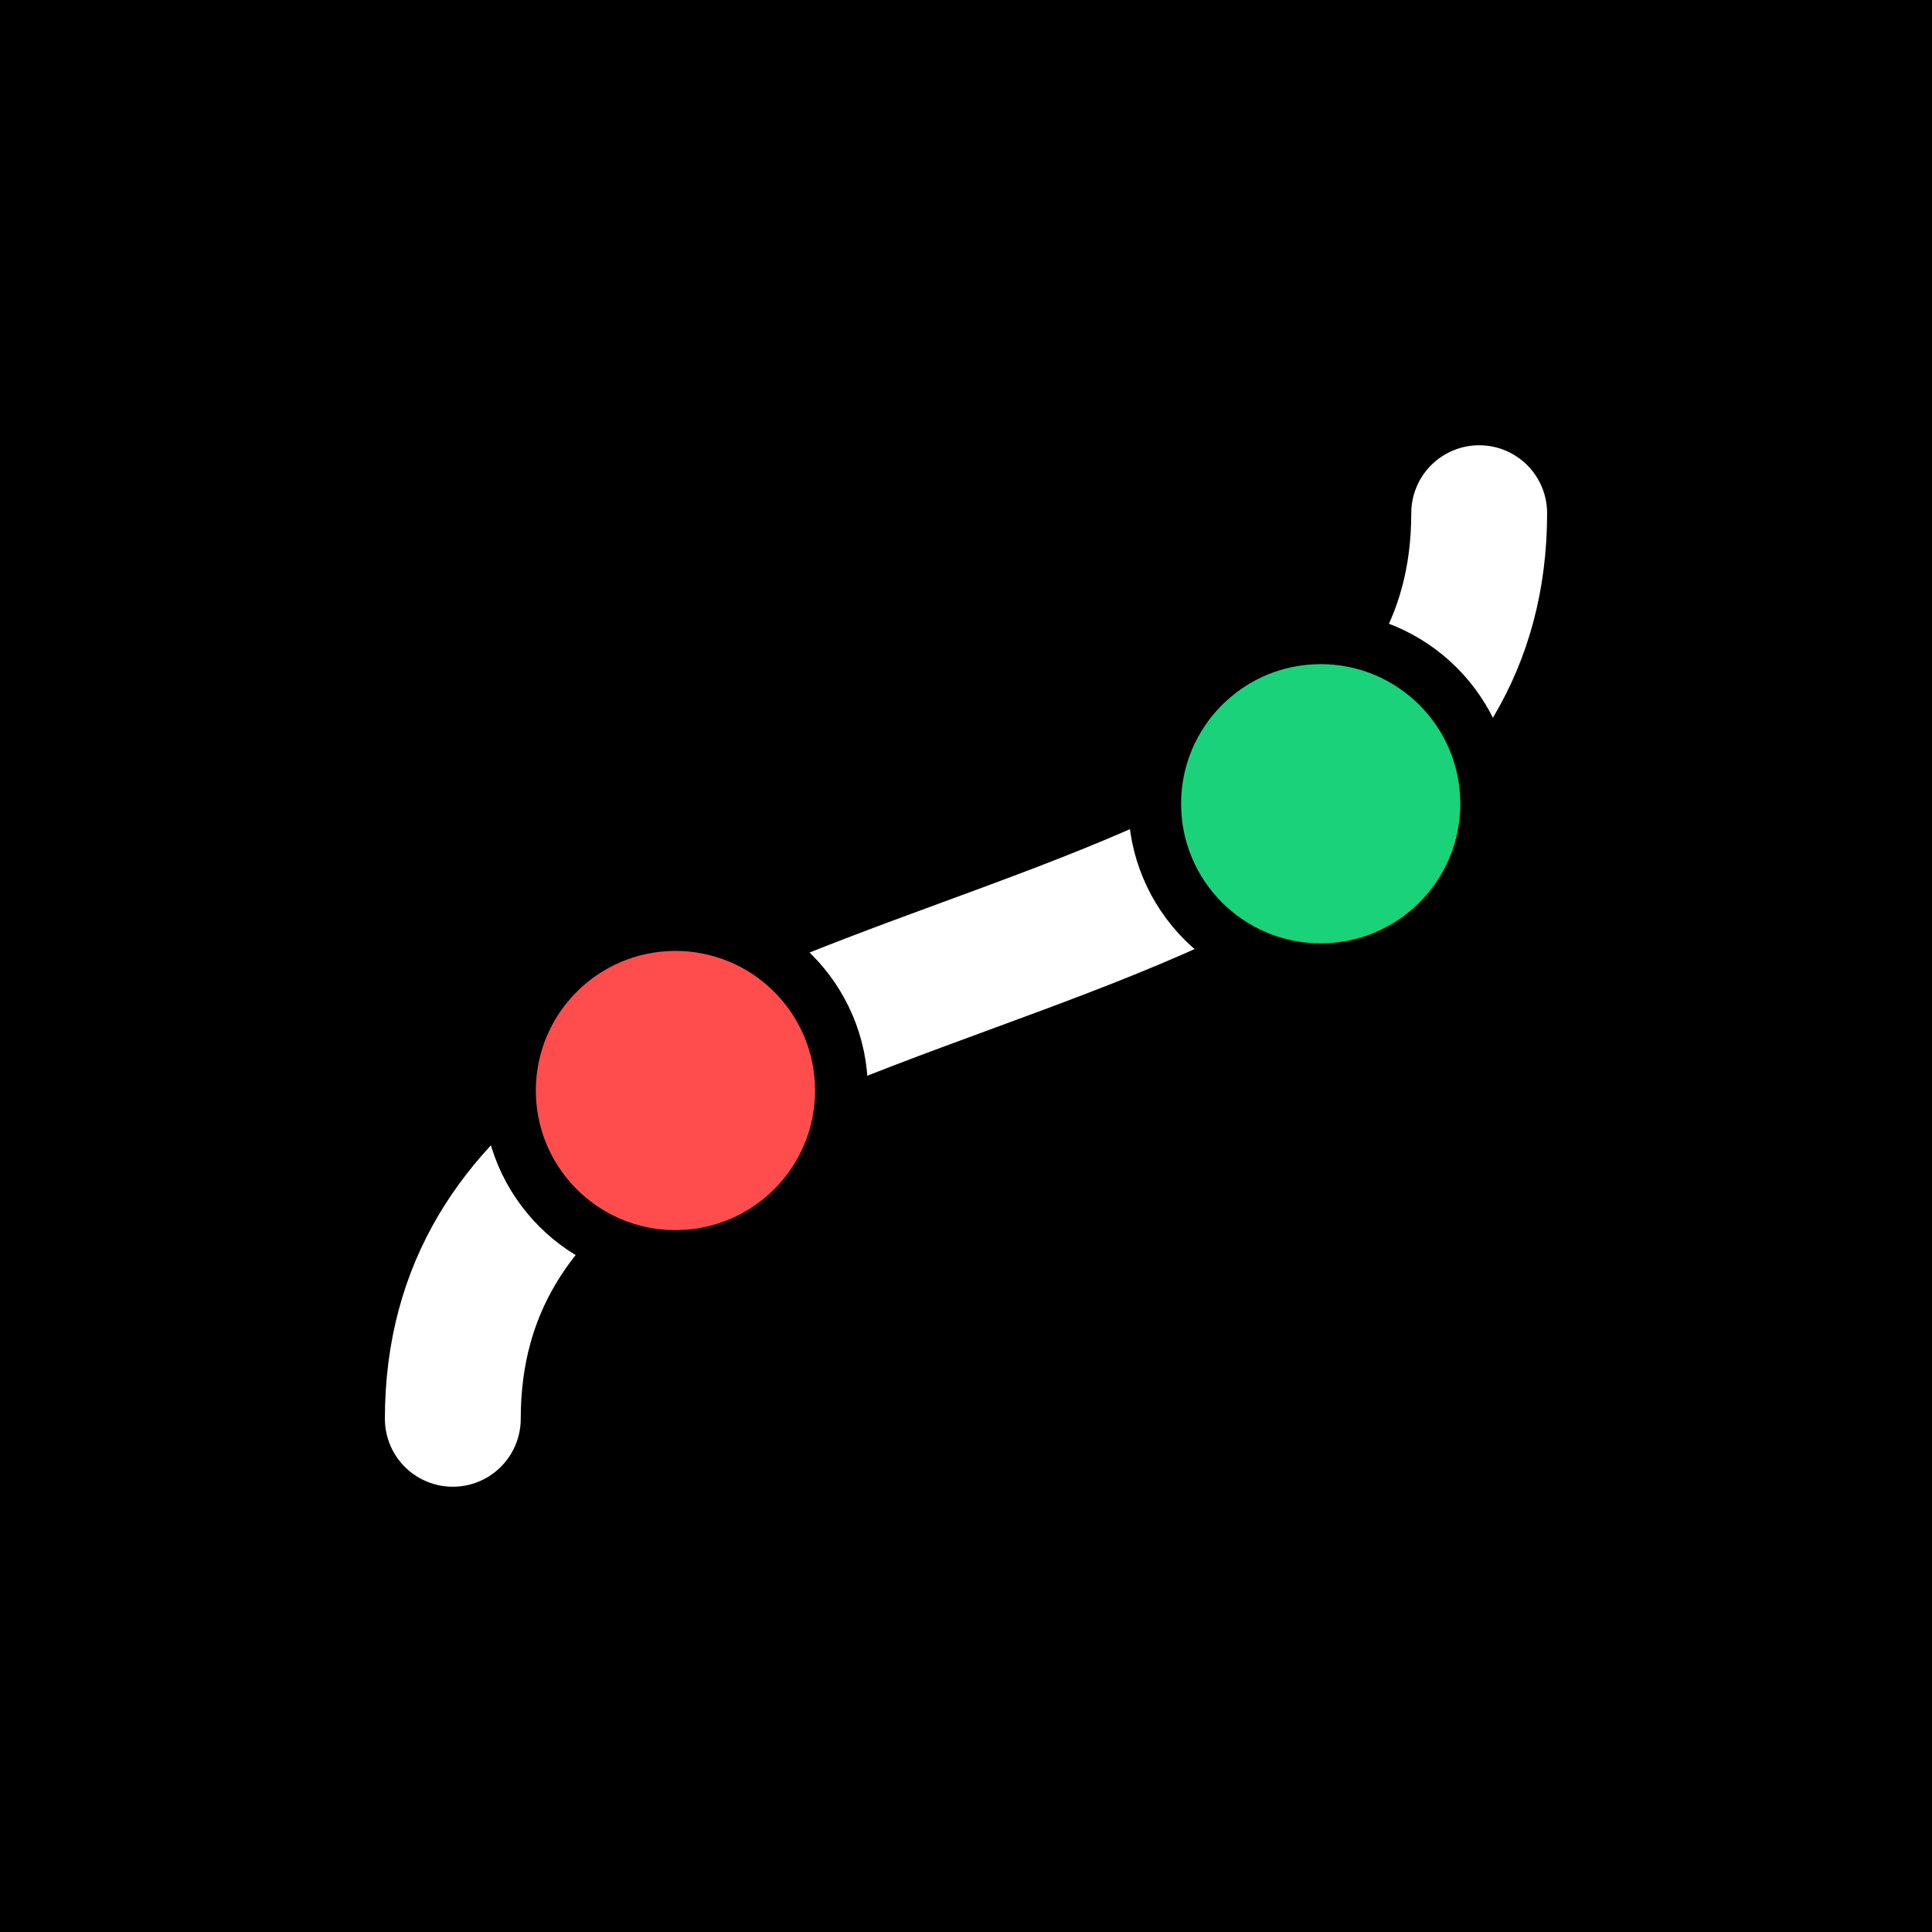
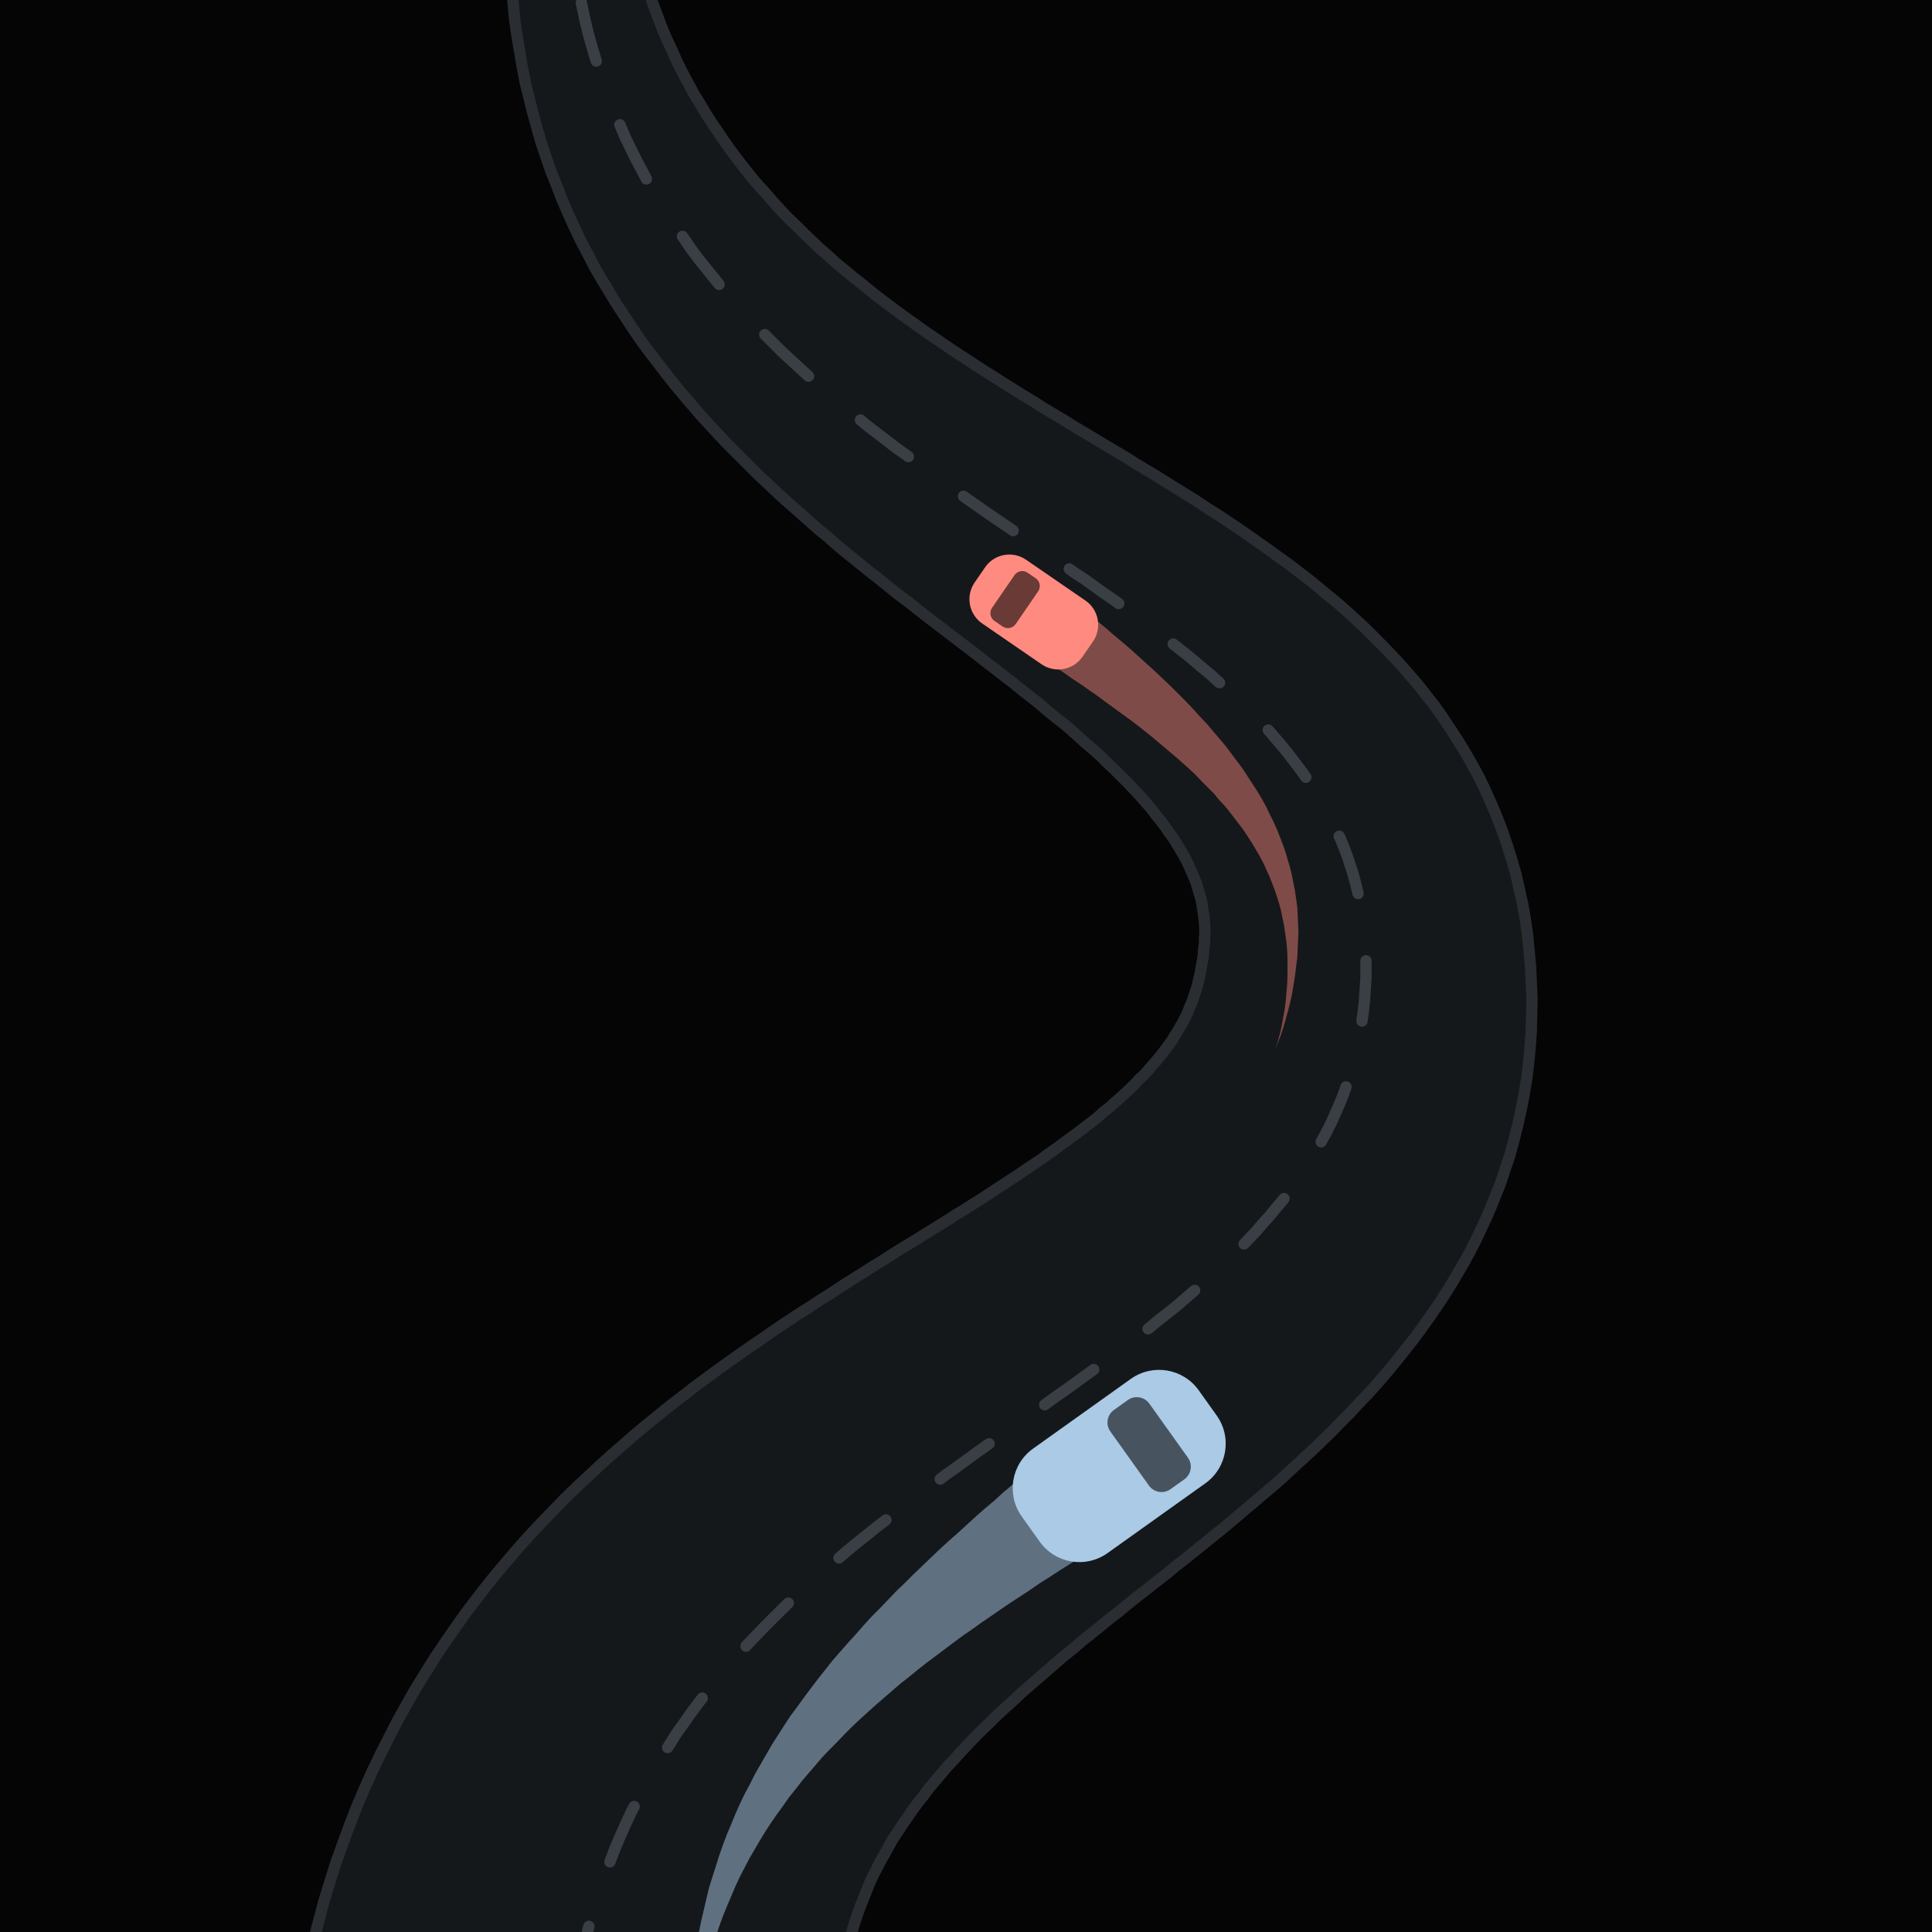
<svg xmlns="http://www.w3.org/2000/svg" viewBox="0 0 512 512">
-   <rect width="512" height="512" fill="#000" />
-   <path d="M120 376 C120 236 392 276 392 136" fill="none" stroke="#fff" stroke-width="36" stroke-linecap="round" />
-   <circle cx="179" cy="289" r="44" fill="#ff4d4d" stroke="#000" stroke-width="14" />
-   <circle cx="350" cy="213" r="44" fill="#19d27a" stroke="#000" stroke-width="14" />
+   <clipPath id="c">
+     <rect width="512" height="512" />
+   </clipPath>
+   <g clip-path="url(#c)">
+     <rect width="512" height="512" fill="#050506" />
+     <path d="M76.0 559.3L76.5 554.1L77.1 548.2L77.8 542.5L78.7 536.7L79.6 531.1L80.6 525.5L81.8 520.1L83.0 514.6L84.4 509.3L85.8 504.0L87.4 498.8L89.0 493.7L90.8 488.7L92.6 483.8L94.5 478.9L96.5 474.2L98.6 469.5L100.8 464.9L103.1 460.4L105.4 455.9L107.8 451.6L110.2 447.4L112.8 443.2L115.3 439.2L118.0 435.2L120.7 431.3L123.4 427.5L126.2 423.8L129.0 420.2L131.9 416.6L134.8 413.2L137.7 409.8L140.7 406.5L143.7 403.3L146.7 400.2L149.7 397.1L152.8 394.1L155.9 391.2L158.9 388.4L162.0 385.6L165.1 382.9L168.2 380.2L171.3 377.6L174.4 375.1L177.5 372.6L180.6 370.2L183.7 367.8L186.8 365.5L189.9 363.2L193.0 361.0L196.1 358.8L199.1 356.7L202.2 354.6L205.2 352.5L208.2 350.5L211.2 348.5L214.2 346.6L217.1 344.7L220.1 342.8L223.0 340.9L225.8 339.1L228.7 337.3L231.5 335.5L234.3 333.8L237.1 332.0L239.8 330.3L242.5 328.7L245.2 327.0L247.8 325.4L250.4 323.8L253.0 322.1L255.5 320.6L258.0 319.0L260.4 317.5L262.8 315.9L265.1 314.4L267.4 312.9L269.7 311.4L271.9 309.9L274.0 308.5L276.1 307.1L278.1 305.6L280.1 304.2L282.0 302.8L283.9 301.4L285.7 300.1L287.5 298.7L289.2 297.4L290.9 296.1L292.4 294.7L294.0 293.5L295.4 292.2L296.9 290.9L298.2 289.7L299.5 288.5L300.8 287.2L301.9 286.0L303.1 284.9L304.2 283.7L305.2 282.5L306.2 281.4L307.2 280.2L308.1 279.1L308.9 278.0L309.8 276.8L310.6 275.7L311.3 274.5L312.0 273.4L312.7 272.2L313.4 271.0L314.1 269.7L314.7 268.4L315.2 267.1L315.8 265.7L316.3 264.3L316.8 262.8L317.3 261.2L317.7 259.5L318.1 257.8L318.4 256.0L318.7 254.4L318.9 253.0L319.0 251.5L319.2 250.1L319.2 248.7L319.3 247.3L319.3 246.0L319.2 244.6L319.1 243.3L318.9 242.0L318.7 240.7L318.5 239.3L318.2 238.0L317.8 236.7L317.4 235.3L317.0 233.9L316.4 232.5L315.8 231.1L315.2 229.7L314.5 228.2L313.7 226.7L312.8 225.2L311.9 223.7L310.9 222.1L309.8 220.6L308.7 219.0L307.5 217.4L306.2 215.8L304.9 214.1L303.5 212.5L302.0 210.8L300.5 209.2L298.9 207.5L297.2 205.8L295.5 204.1L293.7 202.4L291.9 200.6L290.0 198.9L288.0 197.2L286.0 195.4L284.0 193.6L281.9 191.8L279.7 190.1L277.5 188.3L275.3 186.4L273.0 184.6L270.7 182.8L268.4 180.9L266.0 179.1L263.6 177.2L261.1 175.3L258.7 173.4L256.2 171.5L253.7 169.6L251.1 167.6L248.6 165.7L246.0 163.7L243.4 161.7L240.8 159.6L238.1 157.6L235.5 155.5L232.9 153.4L230.2 151.3L227.5 149.1L224.9 147.0L222.2 144.8L219.6 142.5L216.9 140.3L214.3 138.0L211.6 135.6L209.0 133.3L206.3 130.9L203.7 128.4L201.1 126.0L198.5 123.4L196.0 120.9L193.4 118.3L190.9 115.7L188.4 113.0L185.9 110.3L183.5 107.5L181.1 104.7L178.7 101.8L176.4 98.9L174.1 95.9L171.8 92.9L169.6 89.9L167.5 86.8L165.4 83.6L163.3 80.4L161.3 77.1L159.3 73.8L157.4 70.5L155.6 67.0L153.8 63.6L152.1 60.0L150.5 56.5L148.9 52.8L147.5 49.1L146.0 45.4L144.7 41.6L143.4 37.8L142.3 33.9L141.2 29.9L140.2 25.9L139.2 21.9L138.4 17.8L137.7 13.6L137.0 9.4L136.4 5.2L136.0 0.9L135.6 -3.4L135.3 -7.8L135.1 -12.3L135.0 -16.8L135.0 -21.3L135.1 -25.9L135.3 -30.6L135.6 -35.3L136.0 -39.9L164.0 -40.1L164.5 -35.8L165.0 -31.7L165.7 -27.8L166.4 -23.9L167.1 -20.1L168.0 -16.3L168.9 -12.7L169.8 -9.2L170.8 -5.7L171.9 -2.4L173.0 0.9L174.2 4.1L175.4 7.3L176.7 10.4L178.1 13.3L179.4 16.3L180.8 19.1L182.3 21.9L183.8 24.7L185.4 27.3L187.0 30.0L188.6 32.5L190.3 35.0L192.0 37.5L193.7 39.9L195.5 42.3L197.3 44.6L199.1 46.9L201.0 49.1L203.0 51.3L204.9 53.5L206.9 55.7L208.9 57.8L211.0 59.8L213.1 61.9L215.2 63.9L217.3 65.9L219.5 67.8L221.7 69.8L224.0 71.7L226.3 73.6L228.6 75.4L230.9 77.3L233.2 79.1L235.6 80.9L238.0 82.7L240.5 84.5L242.9 86.2L245.4 88.0L247.9 89.7L250.4 91.4L252.9 93.1L255.5 94.8L258.1 96.5L260.7 98.2L263.3 99.8L265.9 101.5L268.5 103.1L271.2 104.8L273.9 106.4L276.5 108.1L279.2 109.7L281.9 111.3L284.6 113.0L287.3 114.6L290.0 116.2L292.8 117.9L295.5 119.5L298.2 121.1L300.9 122.8L303.7 124.5L306.4 126.1L309.1 127.8L311.8 129.5L314.6 131.2L317.3 132.9L320.0 134.7L322.7 136.4L325.4 138.2L328.1 140.0L330.7 141.8L333.4 143.7L336.1 145.6L338.7 147.5L341.4 149.4L344.0 151.4L346.6 153.4L349.2 155.5L351.7 157.6L354.3 159.7L356.8 161.9L359.3 164.2L361.8 166.5L364.2 168.9L366.6 171.3L369.0 173.8L371.3 176.3L373.6 178.9L375.9 181.6L378.1 184.4L380.3 187.2L382.4 190.2L384.4 193.2L386.4 196.3L388.3 199.4L390.2 202.7L392.0 206.0L393.6 209.4L395.2 212.9L396.7 216.5L398.1 220.1L399.4 223.9L400.6 227.7L401.7 231.5L402.6 235.5L403.5 239.5L404.2 243.5L404.8 247.6L405.2 251.8L405.6 256.0L405.8 260.3L406.0 264.7L405.9 269.0L405.8 273.2L405.5 277.5L405.1 281.7L404.6 285.9L403.9 290.1L403.1 294.2L402.2 298.2L401.2 302.2L400.1 306.2L398.8 310.1L397.5 314.0L396.0 317.7L394.5 321.4L392.8 325.1L391.1 328.7L389.3 332.2L387.4 335.6L385.4 339.0L383.4 342.3L381.3 345.5L379.1 348.7L376.9 351.8L374.7 354.8L372.4 357.7L370.1 360.6L367.7 363.5L365.3 366.3L362.9 369.0L360.4 371.6L357.9 374.3L355.4 376.8L352.9 379.4L350.4 381.8L347.8 384.3L345.2 386.7L342.7 389.0L340.1 391.4L337.5 393.7L334.9 395.9L332.3 398.1L329.7 400.3L327.1 402.5L324.5 404.7L321.9 406.8L319.3 408.9L316.7 411.0L314.1 413.1L311.5 415.1L309.0 417.2L306.4 419.2L303.9 421.2L301.3 423.2L298.8 425.2L296.4 427.2L293.9 429.1L291.5 431.1L289.0 433.1L286.6 435.0L284.3 437.0L281.9 438.9L279.6 440.9L277.4 442.8L275.1 444.8L272.9 446.7L270.7 448.6L268.6 450.6L266.5 452.5L264.4 454.4L262.4 456.4L260.4 458.3L258.5 460.2L256.6 462.2L254.8 464.1L253.0 466.1L251.2 468.0L249.6 469.9L247.9 471.9L246.3 473.8L244.8 475.8L243.3 477.7L241.8 479.7L240.5 481.6L239.1 483.6L237.9 485.5L236.6 487.4L235.5 489.4L234.4 491.4L233.3 493.3L232.3 495.3L231.3 497.2L230.4 499.2L229.6 501.2L228.8 503.2L228.0 505.2L227.3 507.2L226.6 509.2L226.0 511.2L225.5 513.3L225.0 515.4L224.5 517.5L224.1 519.6L223.7 521.8L223.4 524.0L223.1 526.2L222.8 528.5L222.6 530.8L222.5 533.1L222.4 535.5L222.4 538.0L222.4 540.5L222.4 543.1L222.5 545.7L222.7 548.4L222.9 551.2L223.2 554.1L223.6 557.0L224.0 560.7Z" fill="#15181B" />
+     <path d="M76.0 559.3L76.5 554.1L77.1 548.2L77.8 542.5L78.7 536.7L79.6 531.1L80.6 525.5L81.8 520.1L83.0 514.6L84.4 509.3L85.8 504.0L87.4 498.8L89.0 493.7L90.8 488.7L92.6 483.8L94.5 478.9L96.5 474.2L98.6 469.5L100.8 464.9L103.1 460.4L105.4 455.9L107.8 451.6L110.2 447.4L112.8 443.2L115.3 439.2L118.0 435.2L120.7 431.3L123.4 427.5L126.2 423.8L129.0 420.2L131.9 416.6L134.8 413.2L137.7 409.8L140.7 406.5L143.7 403.3L146.7 400.2L149.7 397.1L152.8 394.1L155.9 391.2L158.9 388.4L162.0 385.6L165.1 382.9L168.2 380.2L171.3 377.6L174.4 375.1L177.5 372.6L180.6 370.2L183.7 367.8L186.8 365.5L189.9 363.2L193.0 361.0L196.1 358.8L199.1 356.7L202.2 354.6L205.2 352.5L208.2 350.5L211.2 348.5L214.2 346.6L217.1 344.7L220.1 342.8L223.0 340.9L225.8 339.1L228.7 337.3L231.5 335.5L234.3 333.8L237.1 332.0L239.8 330.3L242.5 328.7L245.2 327.0L247.8 325.4L250.4 323.8L253.0 322.1L255.5 320.6L258.0 319.0L260.4 317.5L262.8 315.9L265.1 314.4L267.4 312.9L269.7 311.4L271.9 309.9L274.0 308.5L276.1 307.1L278.1 305.6L280.1 304.2L282.0 302.8L283.9 301.4L285.7 300.1L287.5 298.7L289.2 297.4L290.9 296.1L292.4 294.7L294.0 293.5L295.4 292.2L296.9 290.9L298.2 289.7L299.5 288.5L300.8 287.2L301.9 286.0L303.1 284.9L304.2 283.7L305.2 282.5L306.2 281.4L307.2 280.2L308.1 279.1L308.9 278.0L309.8 276.8L310.6 275.7L311.3 274.5L312.0 273.4L312.7 272.2L313.4 271.0L314.1 269.7L314.7 268.4L315.2 267.1L315.8 265.7L316.3 264.3L316.8 262.8L317.3 261.2L317.7 259.5L318.1 257.8L318.4 256.0L318.7 254.4L318.9 253.0L319.0 251.5L319.2 250.1L319.2 248.7L319.3 247.3L319.3 246.0L319.2 244.6L319.1 243.3L318.9 242.0L318.7 240.7L318.5 239.3L318.2 238.0L317.8 236.7L317.4 235.3L317.0 233.9L316.4 232.5L315.8 231.1L315.2 229.7L314.5 228.2L313.7 226.7L312.8 225.2L311.9 223.7L310.9 222.1L309.8 220.6L308.7 219.0L307.5 217.4L306.2 215.8L304.9 214.1L303.5 212.5L302.0 210.8L300.5 209.2L298.9 207.5L297.2 205.8L295.5 204.1L293.7 202.4L291.9 200.6L290.0 198.9L288.0 197.2L286.0 195.4L284.0 193.6L281.9 191.8L279.7 190.1L277.5 188.3L275.3 186.4L273.0 184.6L270.7 182.8L268.4 180.9L266.0 179.1L263.6 177.2L261.1 175.3L258.7 173.4L256.2 171.5L253.7 169.6L251.1 167.6L248.6 165.7L246.0 163.7L243.4 161.7L240.8 159.6L238.1 157.6L235.5 155.5L232.9 153.4L230.2 151.3L227.5 149.1L224.9 147.0L222.2 144.8L219.6 142.5L216.9 140.3L214.3 138.0L211.6 135.6L209.0 133.3L206.3 130.9L203.7 128.4L201.1 126.0L198.5 123.4L196.0 120.9L193.4 118.3L190.9 115.7L188.4 113.0L185.9 110.3L183.5 107.5L181.1 104.7L178.7 101.8L176.4 98.9L174.1 95.9L171.8 92.9L169.6 89.9L167.5 86.8L165.4 83.6L163.3 80.4L161.3 77.1L159.3 73.8L157.4 70.5L155.6 67.0L153.8 63.6L152.1 60.0L150.5 56.5L148.9 52.8L147.5 49.1L146.0 45.4L144.7 41.6L143.4 37.8L142.3 33.9L141.2 29.9L140.2 25.9L139.2 21.9L138.4 17.8L137.7 13.6L137.0 9.4L136.4 5.2L136.0 0.9L135.6 -3.4L135.3 -7.8L135.1 -12.3L135.0 -16.8L135.0 -21.3L135.1 -25.9L135.3 -30.6L135.6 -35.3L136.0 -39.9" fill="none" stroke="#2A2E33" stroke-width="3" stroke-linejoin="round" />
+     <path d="M224.0 560.7L223.6 557.0L223.2 554.1L222.9 551.2L222.7 548.4L222.5 545.7L222.4 543.1L222.4 540.5L222.4 538.0L222.4 535.5L222.5 533.1L222.6 530.8L222.8 528.5L223.1 526.2L223.4 524.0L223.7 521.8L224.1 519.6L224.5 517.5L225.0 515.4L225.5 513.3L226.0 511.2L226.6 509.2L227.3 507.2L228.0 505.2L228.8 503.2L229.6 501.2L230.4 499.2L231.3 497.2L232.3 495.3L233.3 493.3L234.4 491.4L235.5 489.4L236.6 487.4L237.9 485.5L239.1 483.6L240.5 481.6L241.8 479.7L243.3 477.7L244.8 475.8L246.3 473.8L247.9 471.9L249.6 469.9L251.2 468.0L253.0 466.1L254.8 464.1L256.6 462.2L258.5 460.2L260.4 458.3L262.4 456.4L264.4 454.4L266.5 452.5L268.6 450.6L270.7 448.6L272.9 446.7L275.1 444.8L277.4 442.8L279.6 440.9L281.9 438.9L284.3 437.0L286.6 435.0L289.0 433.1L291.5 431.1L293.9 429.1L296.4 427.2L298.8 425.2L301.3 423.2L303.9 421.2L306.4 419.2L309.0 417.2L311.5 415.1L314.1 413.1L316.7 411.0L319.3 408.9L321.9 406.8L324.5 404.7L327.1 402.5L329.7 400.3L332.3 398.1L334.9 395.9L337.5 393.7L340.1 391.4L342.7 389.0L345.2 386.7L347.8 384.3L350.4 381.8L352.9 379.4L355.4 376.8L357.9 374.3L360.4 371.6L362.9 369.0L365.3 366.3L367.7 363.5L370.1 360.6L372.4 357.7L374.7 354.8L376.9 351.8L379.1 348.7L381.3 345.5L383.4 342.3L385.4 339.0L387.4 335.6L389.3 332.2L391.1 328.7L392.8 325.1L394.5 321.4L396.0 317.7L397.5 314.0L398.8 310.1L400.1 306.2L401.2 302.2L402.2 298.2L403.1 294.2L403.9 290.1L404.6 285.9L405.1 281.7L405.5 277.5L405.8 273.2L405.9 269.0L406.0 264.7L405.8 260.3L405.6 256.0L405.2 251.8L404.8 247.6L404.2 243.5L403.5 239.5L402.6 235.5L401.7 231.5L400.6 227.7L399.4 223.9L398.1 220.1L396.7 216.5L395.2 212.9L393.6 209.4L392.0 206.0L390.2 202.7L388.3 199.4L386.4 196.3L384.4 193.2L382.4 190.2L380.3 187.2L378.1 184.4L375.9 181.6L373.6 178.9L371.3 176.3L369.0 173.8L366.6 171.3L364.2 168.9L361.8 166.5L359.3 164.2L356.8 161.9L354.3 159.7L351.7 157.6L349.2 155.5L346.6 153.4L344.0 151.4L341.4 149.4L338.7 147.5L336.1 145.6L333.4 143.7L330.7 141.8L328.1 140.0L325.4 138.2L322.7 136.4L320.0 134.7L317.3 132.9L314.6 131.2L311.8 129.5L309.1 127.8L306.4 126.1L303.7 124.5L300.9 122.8L298.2 121.1L295.5 119.5L292.8 117.9L290.0 116.2L287.3 114.6L284.6 113.0L281.9 111.3L279.2 109.7L276.5 108.1L273.9 106.4L271.2 104.8L268.5 103.1L265.9 101.5L263.3 99.8L260.7 98.2L258.1 96.5L255.5 94.8L252.9 93.1L250.4 91.4L247.9 89.7L245.4 88.0L242.9 86.2L240.5 84.5L238.0 82.7L235.6 80.9L233.2 79.1L230.9 77.3L228.6 75.4L226.3 73.6L224.0 71.7L221.7 69.8L219.5 67.8L217.3 65.9L215.2 63.9L213.1 61.9L211.0 59.8L208.9 57.8L206.9 55.7L204.9 53.5L203.0 51.3L201.0 49.1L199.1 46.9L197.3 44.6L195.5 42.3L193.7 39.9L192.0 37.5L190.3 35.0L188.6 32.5L187.0 30.0L185.4 27.3L183.8 24.7L182.3 21.9L180.8 19.1L179.4 16.3L178.1 13.3L176.7 10.4L175.4 7.3L174.2 4.1L173.0 0.9L171.9 -2.4L170.8 -5.7L169.8 -9.2L168.9 -12.7L168.0 -16.3L167.1 -20.1L166.4 -23.9L165.7 -27.8L165.0 -31.7L164.5 -35.8L164.0 -40.1" fill="none" stroke="#2A2E33" stroke-width="3" stroke-linejoin="round" />
+     <path d="M150.0 560.0L150.0 555.5L150.2 551.1L150.4 546.8L150.7 542.6L151.1 538.4L151.5 534.3L152.1 530.3L152.7 526.3L153.4 522.4L154.2 518.6L155.0 514.8L155.9 511.1L156.9 507.5L158.0 503.9L159.1 500.3L160.3 496.9L161.6 493.5L162.9 490.1L164.3 486.8L165.7 483.6L167.2 480.4L168.8 477.3L170.4 474.2L172.0 471.2L173.8 468.2L175.5 465.3L177.4 462.4L179.2 459.5L181.2 456.7L183.1 454.0L185.1 451.3L187.2 448.6L189.3 446.0L191.4 443.4L193.6 440.9L195.8 438.4L198.0 435.9L200.3 433.5L202.6 431.1L205.0 428.7L207.3 426.4L209.7 424.1L212.2 421.9L214.6 419.6L217.1 417.4L219.6 415.2L222.1 413.1L224.6 410.9L227.2 408.8L229.7 406.8L232.3 404.7L234.9 402.7L237.5 400.6L240.2 398.6L242.8 396.7L245.4 394.7L248.1 392.8L250.7 390.8L253.4 388.9L256.0 387.0L258.6 385.1L261.3 383.2L263.9 381.3L266.6 379.5L269.2 377.6L271.8 375.8L274.5 373.9L277.1 372.1L279.7 370.2L282.3 368.4L284.8 366.6L287.4 364.7L289.9 362.9L292.4 361.1L294.9 359.2L297.4 357.4L299.8 355.5L302.3 353.7L304.7 351.8L307.0 349.9L309.4 348.0L311.7 346.2L314.0 344.2L316.2 342.3L318.4 340.4L320.6 338.5L322.7 336.5L324.8 334.5L326.9 332.5L328.9 330.5L330.8 328.5L332.8 326.4L334.6 324.3L336.5 322.2L338.2 320.1L340.0 318.0L341.6 315.8L343.2 313.6L344.8 311.3L346.3 309.1L347.7 306.8L349.1 304.5L350.4 302.1L351.7 299.7L352.9 297.3L354.0 294.8L355.1 292.3L356.1 289.8L357.0 287.2L357.8 284.6L358.6 281.9L359.3 279.2L359.9 276.5L360.5 273.7L360.9 270.9L361.3 268.0L361.6 265.1L361.8 262.1L362.0 259.1L362.0 256.0L362.0 253.1L361.8 250.3L361.6 247.5L361.3 244.8L360.9 242.1L360.5 239.4L359.9 236.8L359.3 234.3L358.6 231.7L357.8 229.2L357.0 226.8L356.1 224.4L355.1 222.0L354.0 219.7L352.9 217.4L351.7 215.1L350.4 212.8L349.1 210.6L347.7 208.4L346.3 206.3L344.8 204.2L343.2 202.1L341.6 200.0L340.0 198.0L338.2 195.9L336.5 193.9L334.6 191.9L332.8 190.0L330.8 188.0L328.9 186.1L326.9 184.2L324.8 182.3L322.7 180.5L320.6 178.6L318.4 176.8L316.2 174.9L314.0 173.1L311.7 171.3L309.4 169.5L307.0 167.7L304.7 165.9L302.3 164.1L299.8 162.4L297.4 160.6L294.9 158.8L292.4 157.1L289.9 155.3L287.4 153.5L284.8 151.8L282.3 150.0L279.7 148.2L277.1 146.5L274.5 144.7L271.8 142.9L269.2 141.1L266.6 139.3L263.9 137.5L261.3 135.7L258.6 133.8L256.0 132.0L253.4 130.1L250.7 128.3L248.1 126.4L245.4 124.5L242.8 122.6L240.2 120.6L237.5 118.7L234.9 116.7L232.3 114.7L229.7 112.7L227.2 110.6L224.6 108.5L222.1 106.4L219.6 104.3L217.1 102.2L214.6 100.0L212.2 97.8L209.7 95.5L207.3 93.3L205.0 91.0L202.6 88.6L200.3 86.2L198.0 83.8L195.8 81.4L193.6 78.9L191.4 76.4L189.3 73.8L187.2 71.2L185.1 68.6L183.1 65.9L181.2 63.1L179.2 60.4L177.4 57.5L175.5 54.7L173.8 51.7L172.0 48.8L170.4 45.7L168.8 42.7L167.2 39.5L165.7 36.4L164.3 33.1L162.9 29.8L161.6 26.5L160.3 23.1L159.1 19.6L158.0 16.1L156.9 12.5L155.9 8.9L155.0 5.2L154.2 1.4L153.4 -2.4L152.7 -6.3L152.1 -10.3L151.5 -14.3L151.1 -18.4L150.7 -22.6L150.4 -26.8L150.2 -31.1L150.0 -35.5L150.0 -40.0" fill="none" stroke="#3A3F45" stroke-width="3" stroke-dasharray="16 18" stroke-linecap="round" />
+     <path d="M337.8 278.5L338.5 276.4L339.1 274.3L339.6 272.2L340.0 270.0L340.4 267.8L340.7 265.6L340.9 263.3L341.1 260.9L341.2 258.5L341.2 256.0L341.2 253.8L341.1 251.6L340.9 249.5L340.6 247.4L340.3 245.3L339.9 243.4L339.5 241.4L339.0 239.5L338.4 237.6L337.8 235.8L337.1 234.0L336.4 232.2L335.6 230.5L334.8 228.7L333.9 227.0L332.9 225.3L331.9 223.6L330.8 221.9L329.7 220.2L328.5 218.6L327.2 216.9L325.9 215.2L324.6 213.6L323.1 212.0L321.7 210.3L320.1 208.7L318.5 207.1L316.9 205.4L315.2 203.8L313.4 202.2L311.6 200.6L309.7 199.0L307.8 197.4L305.8 195.7L303.8 194.1L301.8 192.5L299.7 190.9L297.5 189.3L295.3 187.7L293.1 186.1L290.8 184.4L288.5 182.8L286.2 181.2L283.8 179.6L281.4 177.9L278.9 176.3L276.4 174.6L273.9 173.0L271.4 171.3L268.8 169.6L278.9 154.9L281.3 156.8L283.7 158.8L286.1 160.7L288.5 162.7L290.8 164.6L293.1 166.5L295.4 168.5L297.7 170.4L299.9 172.3L302.1 174.3L304.2 176.2L306.3 178.1L308.4 180.1L310.4 182.0L312.4 184.0L314.3 185.9L316.2 187.9L318.0 189.9L319.8 191.8L321.5 193.8L323.2 195.8L324.8 197.7L326.3 199.7L327.8 201.7L329.3 203.7L330.6 205.7L331.9 207.7L333.2 209.7L334.4 211.7L335.5 213.7L336.5 215.8L337.5 217.8L338.4 219.8L339.2 221.8L340.0 223.9L340.7 225.9L341.3 228.0L341.9 230.0L342.4 232.1L342.8 234.2L343.2 236.2L343.5 238.3L343.8 240.5L343.9 242.6L344.0 244.8L344.1 246.9L344.0 249.2L343.9 251.4L343.8 253.7L343.5 256.0L343.2 258.5L342.8 261.0L342.4 263.4L341.9 265.7L341.3 268.0L340.7 270.2L340.1 272.3L339.4 274.4L338.6 276.4L337.8 278.5Z" fill="#FF8A80" fill-opacity="0.45" />
+     <g transform="translate(273.9 162.2) rotate(-55.5)">
+       <rect x="-10.2" y="-17.3" width="20.5" height="34.7" rx="7.8" fill="#FF8A80" />
+       <rect x="-7.8" y="-9.7" width="15.5" height="7.6" rx="2.5" fill="#050506" fill-opacity="0.6" />
+     </g>
+     <path d="M183.3 560.3L183.1 556.2L182.9 552.5L182.7 548.8L182.6 545.2L182.6 541.6L182.7 538.2L182.8 534.7L182.9 531.4L183.2 528.1L183.4 524.8L183.8 521.6L184.2 518.4L184.7 515.3L185.2 512.2L185.8 509.2L186.5 506.2L187.2 503.2L187.9 500.3L188.8 497.4L189.7 494.6L190.6 491.7L191.6 488.9L192.6 486.2L193.8 483.4L194.9 480.7L196.1 478.0L197.4 475.3L198.8 472.7L200.1 470.1L201.6 467.5L203.1 464.9L204.6 462.3L206.2 459.8L207.8 457.3L209.5 454.7L211.3 452.3L213.1 449.8L214.9 447.4L216.8 444.9L218.7 442.5L220.6 440.1L222.6 437.8L224.7 435.4L226.8 433.1L228.9 430.7L231.0 428.4L233.2 426.2L235.4 423.9L237.6 421.6L239.9 419.4L242.2 417.1L244.5 414.9L246.8 412.7L249.1 410.5L251.5 408.3L253.9 406.2L256.3 404.0L258.7 401.8L261.1 399.7L263.6 397.6L266.0 395.4L268.5 393.3L270.9 391.2L273.3 389.1L275.8 387.0L278.2 384.9L280.7 382.7L283.1 380.6L285.6 378.5L288.0 376.4L305.2 400.6L302.4 402.3L299.7 404.1L297.0 405.8L294.3 407.6L291.6 409.3L288.9 411.0L286.2 412.8L283.5 414.5L280.8 416.2L278.2 417.9L275.5 419.6L272.9 421.4L270.3 423.1L267.7 424.8L265.2 426.5L262.6 428.3L260.1 430.0L257.6 431.8L255.1 433.5L252.7 435.3L250.3 437.1L247.9 438.9L245.5 440.7L243.2 442.5L240.9 444.4L238.6 446.2L236.4 448.1L234.2 450.0L232.0 451.9L229.9 453.8L227.8 455.7L225.7 457.7L223.7 459.7L221.8 461.7L219.8 463.7L217.9 465.7L216.1 467.8L214.3 469.9L212.5 472.0L210.8 474.2L209.1 476.3L207.5 478.6L205.9 480.8L204.3 483.1L202.8 485.4L201.4 487.7L200.0 490.1L198.6 492.5L197.3 495.0L196.0 497.5L194.8 500.1L193.7 502.7L192.6 505.3L191.5 508.0L190.5 510.8L189.6 513.6L188.7 516.4L187.9 519.4L187.1 522.4L186.4 525.4L185.7 528.6L185.2 531.8L184.7 535.0L184.2 538.4L183.9 541.8L183.6 545.3L183.4 548.8L183.2 552.5L183.2 556.2L183.3 560.3Z" fill="#AACAE6" fill-opacity="0.5" />
+     <g transform="translate(296.6 388.5) rotate(54.5)">
+       <rect x="-17.0" y="-28.8" width="34.0" height="57.6" rx="12.9" fill="#AACAE6" />
+       <rect x="-12.9" y="-16.1" width="25.8" height="12.7" rx="4.1" fill="#050506" fill-opacity="0.6" />
+     </g>
+   </g>
</svg>
